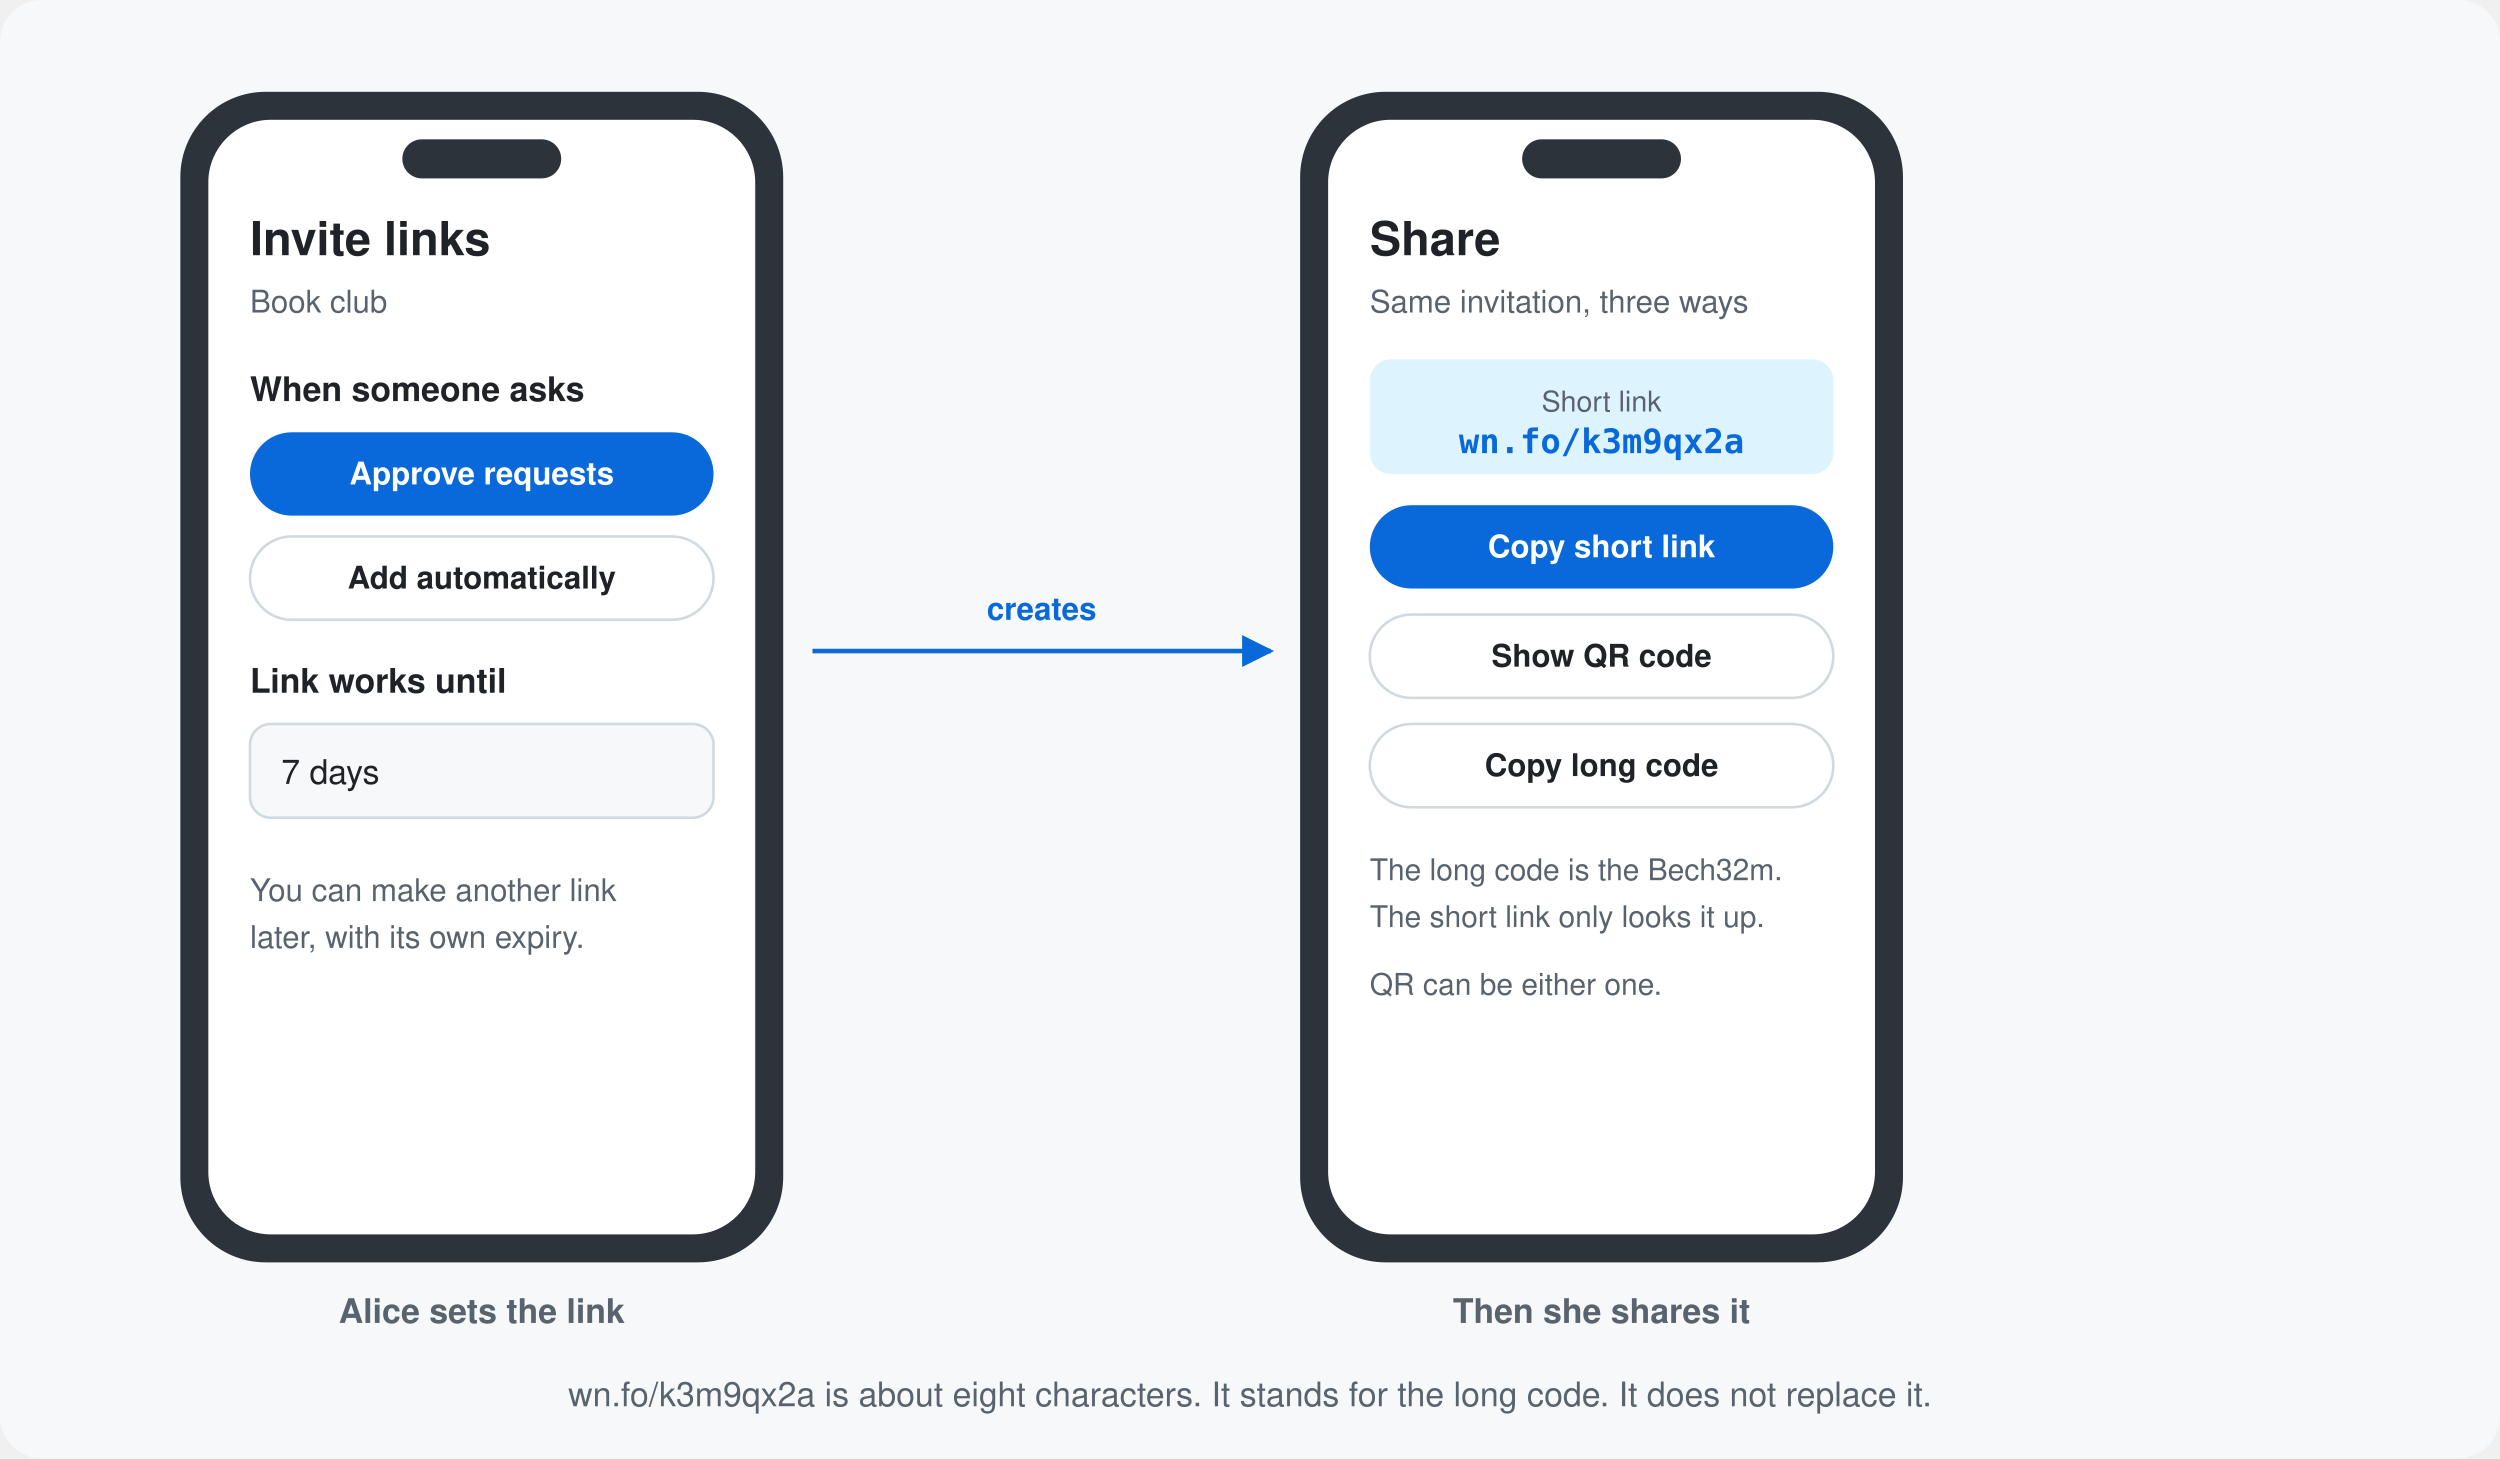
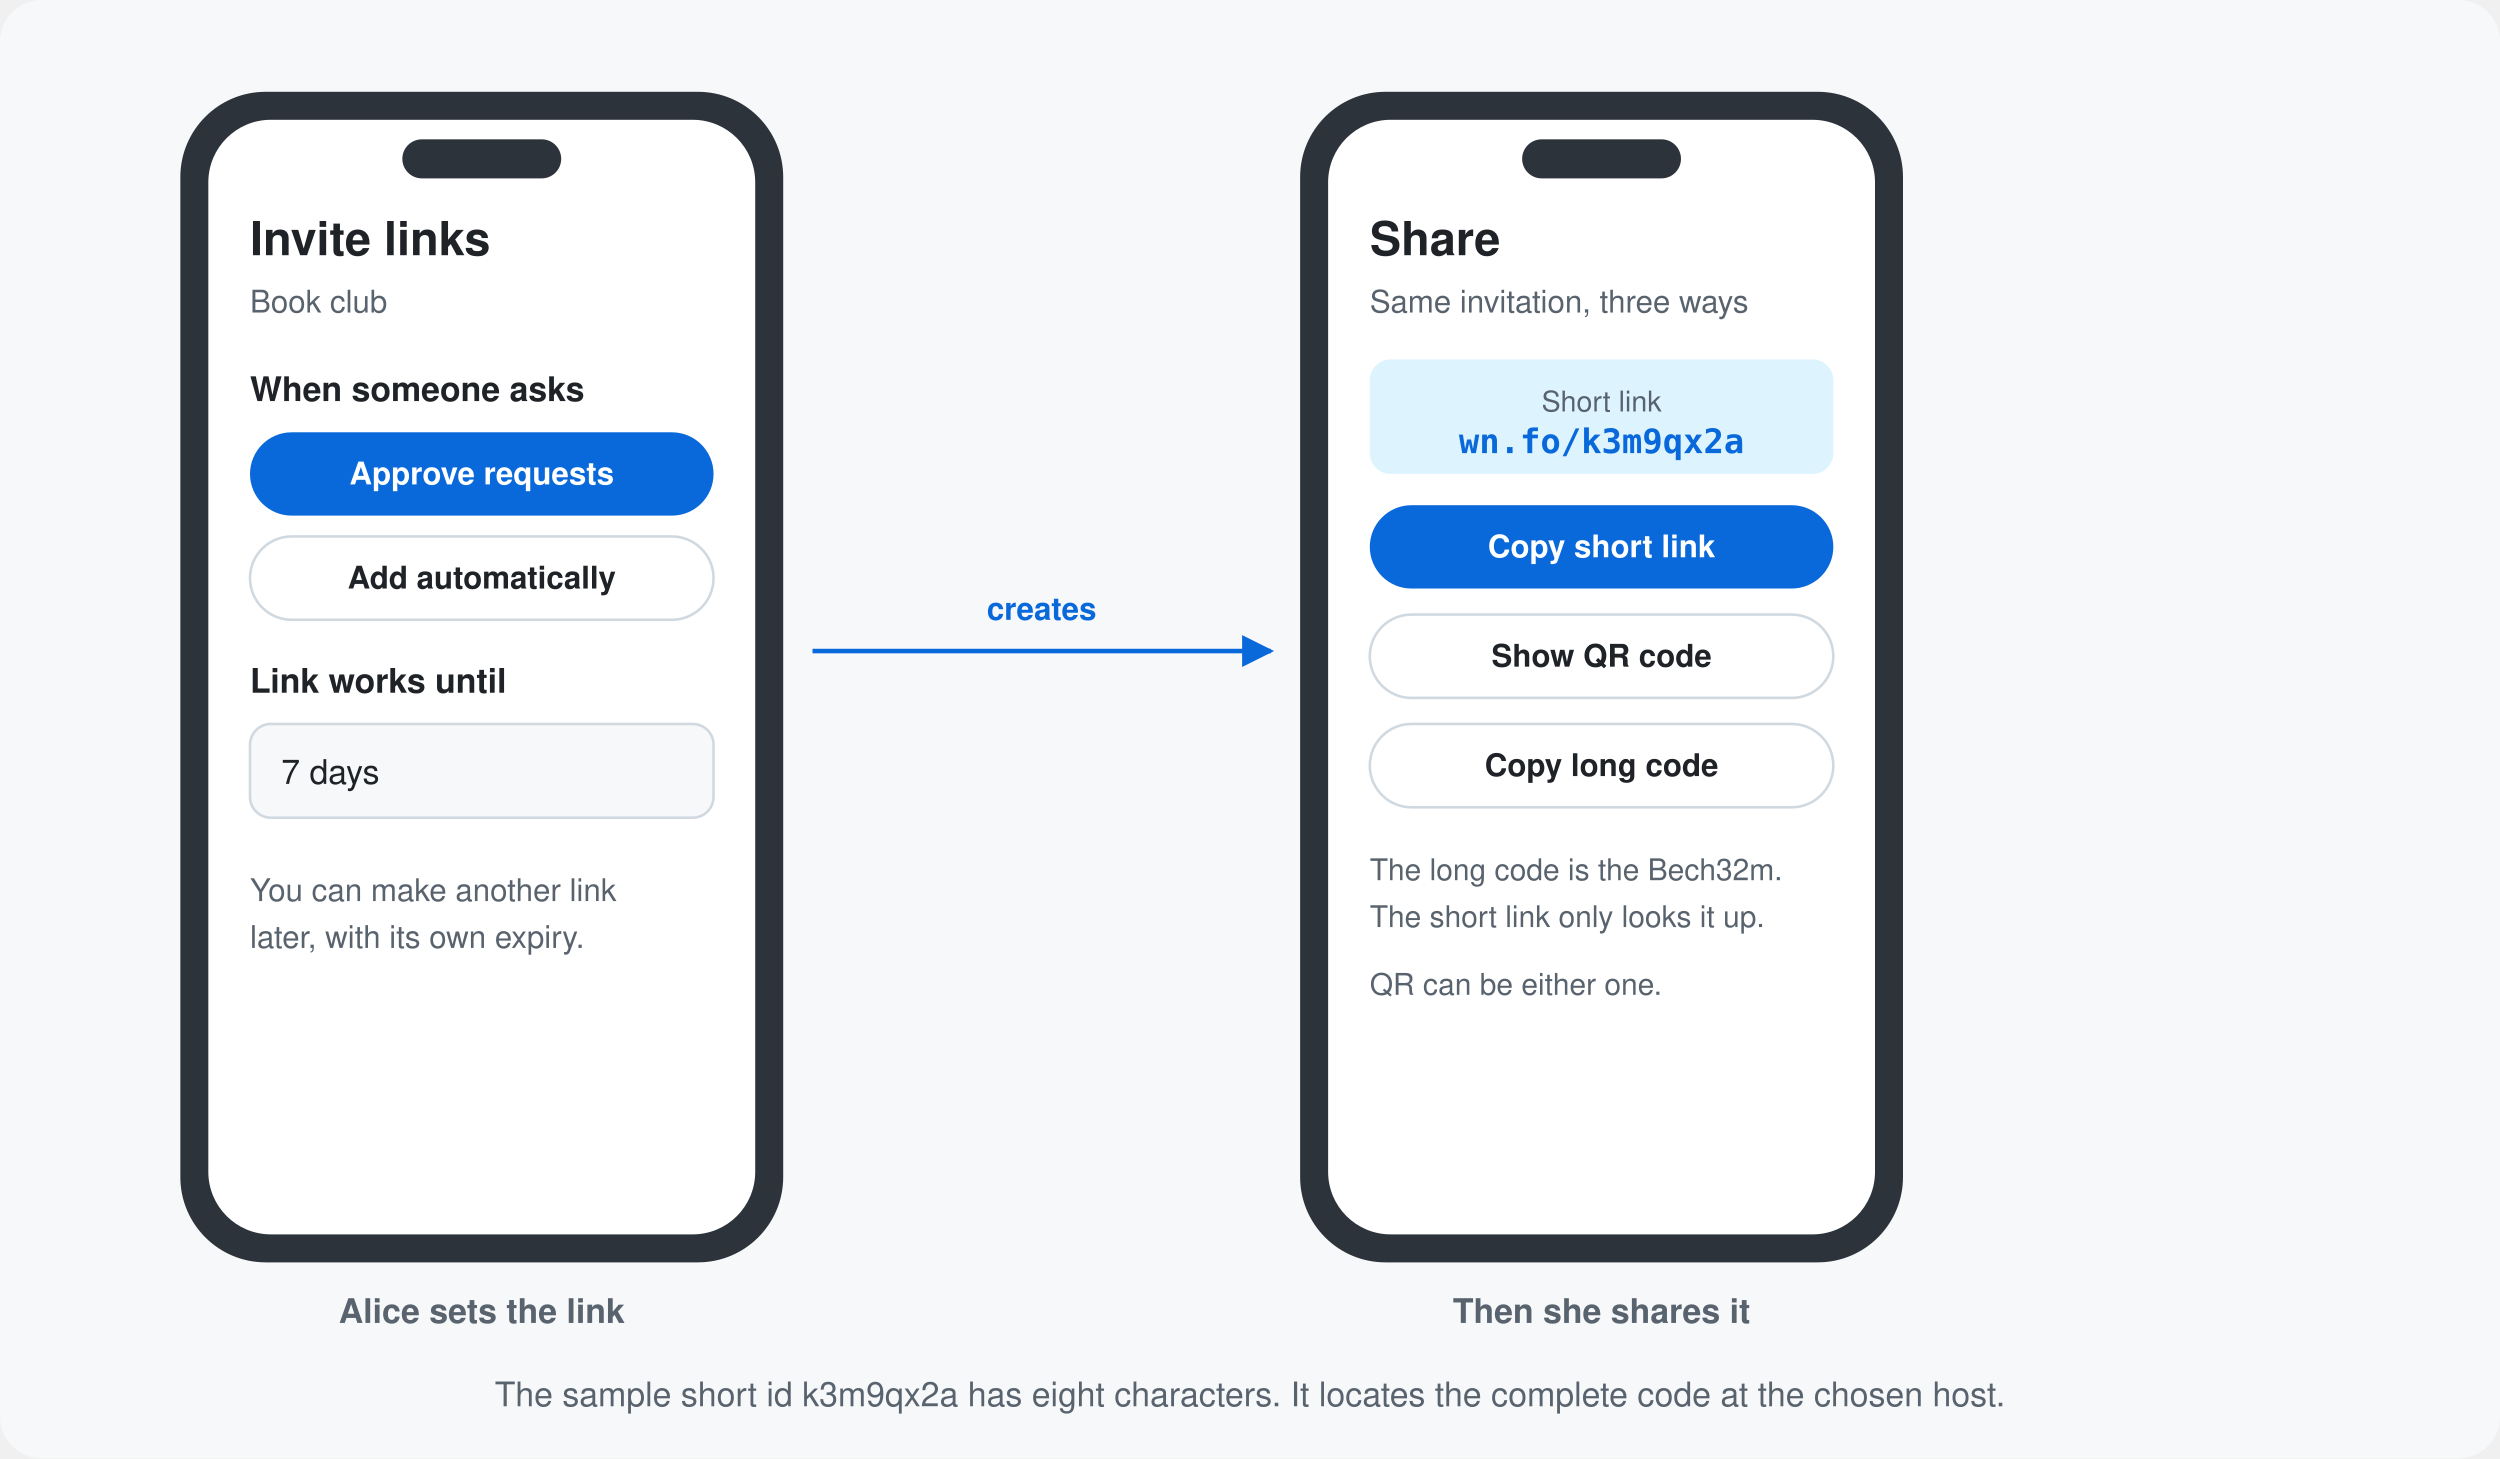
<svg xmlns="http://www.w3.org/2000/svg" viewBox="0 0 960 560" width="960" height="560" role="img" aria-labelledby="title desc">
  <style>
text{font-family:-apple-system, BlinkMacSystemFont, 'Segoe UI', Helvetica, Arial, sans-serif} .mono{font-family:ui-monospace, SFMono-Regular, Menlo, Consolas, monospace}
.bg{fill:#f6f8fa}
.t{fill:#1f2328} .m{fill:#59636e} .a{fill:#0969da} .d{fill:#cf222e}
.g{fill:#1a7f37} .y{fill:#9a6700} .r{fill:#8250df} .f{fill:#afb8c1}
.frame{fill:#2d333b;stroke:#2d333b} .scr{fill:#ffffff}
.card{fill:#f6f8fa;stroke:#d1d9e0} .cardf{fill:#ffffff;stroke:#d1d9e0}
.ln{fill:none;stroke:#d1d9e0} .lnf{fill:#d1d9e0}
.btn{fill:#0969da} .btn2{fill:#ffffff;stroke:#d1d9e0} .btnd{fill:#ffffff;stroke:#cf222e}
.ta{fill:#ddf4ff} .td{fill:#ffebe9} .tg{fill:#dafbe1} .ty{fill:#fff8c5} .tr{fill:#fbefff}
.sa{stroke:#0969da} .sd{stroke:#cf222e} .sg{stroke:#1a7f37} .sy{stroke:#9a6700}
.sr{stroke:#8250df} .sm{stroke:#59636e} .sf{stroke:#afb8c1} .sl{stroke:#d1d9e0}
.arr{fill:none;stroke-width:1.75} .dash{stroke-dasharray:5 4}
.grp{fill:#ddf4ff;stroke:#0969da;stroke-dasharray:6 4;fill-opacity:.45}
.grpx{fill:none;stroke:#afb8c1;stroke-dasharray:6 4}
@media (prefers-color-scheme: dark){
.bg{fill:#151b23}
.t{fill:#e6edf3} .m{fill:#9198a1} .a{fill:#4493f8} .d{fill:#f85149}
.g{fill:#3fb950} .y{fill:#d29922} .r{fill:#ab7df8} .f{fill:#484f58}
.frame{fill:#2f3742;stroke:#4a535e} .scr{fill:#0d1117}
.card{fill:#151b23;stroke:#3d444d} .cardf{fill:#0d1117;stroke:#3d444d}
.ln{fill:none;stroke:#3d444d} .lnf{fill:#3d444d}
.btn{fill:#1f6feb} .btn2{fill:#0d1117;stroke:#3d444d} .btnd{fill:#0d1117;stroke:#f85149}
.ta{fill:#12294a} .td{fill:#3c1618} .tg{fill:#12261e} .ty{fill:#2e2610} .tr{fill:#2a1d45}
.sa{stroke:#4493f8} .sd{stroke:#f85149} .sg{stroke:#3fb950} .sy{stroke:#d29922}
.sr{stroke:#ab7df8} .sm{stroke:#9198a1} .sf{stroke:#484f58} .sl{stroke:#3d444d}
.arr{fill:none;stroke-width:1.75} .dash{stroke-dasharray:5 4}
.grp{fill:#12294a;stroke:#4493f8;stroke-dasharray:6 4;fill-opacity:.45}
.grpx{fill:none;stroke:#484f58;stroke-dasharray:6 4}
}
</style>
  <defs>
    <marker id="ha" viewBox="0 0 10 10" refX="9" refY="5" markerWidth="7" markerHeight="7" orient="auto-start-reverse">
      <path d="M0,0 L10,5 L0,10 z" class="a" />
    </marker>
    <marker id="hm" viewBox="0 0 10 10" refX="9" refY="5" markerWidth="7" markerHeight="7" orient="auto-start-reverse">
      <path d="M0,0 L10,5 L0,10 z" class="m" />
    </marker>
    <marker id="hd" viewBox="0 0 10 10" refX="9" refY="5" markerWidth="7" markerHeight="7" orient="auto-start-reverse">
      <path d="M0,0 L10,5 L0,10 z" class="d" />
    </marker>
    <marker id="hg" viewBox="0 0 10 10" refX="9" refY="5" markerWidth="7" markerHeight="7" orient="auto-start-reverse">
      <path d="M0,0 L10,5 L0,10 z" class="g" />
    </marker>
    <marker id="hy" viewBox="0 0 10 10" refX="9" refY="5" markerWidth="7" markerHeight="7" orient="auto-start-reverse">
      <path d="M0,0 L10,5 L0,10 z" class="y" />
    </marker>
  </defs>
  <rect class="bg" x="0" y="0" width="960" height="560" rx="16" />
  <g transform="translate(70,36)">
    <rect x="0" y="0" width="230" height="448" rx="32" class="frame" stroke-width="1.5" />
    <rect x="10" y="10" width="210" height="428" rx="24" class="scr" />
    <rect x="85" y="18" width="60" height="14" rx="7" class="frame" />
    <g transform="translate(10,10)">
      <text x="16" y="52" class="t" font-size="18" font-weight="700">Invite links</text>
      <text x="16" y="74" class="m" font-size="12">Book club</text>
      <text x="16" y="108" class="t" font-size="13" font-weight="700">When someone asks</text>
      <rect x="16" y="120" width="178" height="32" rx="16" class="btn" />
      <text x="105" y="140" font-size="12" font-weight="600" text-anchor="middle" fill="#ffffff">Approve requests</text>
      <rect x="16" y="160" width="178" height="32" rx="16" class="btn2" />
      <text x="105" y="180" class="t" font-size="12" font-weight="600" text-anchor="middle">Add automatically</text>
      <text x="16" y="220" class="t" font-size="13" font-weight="700">Link works until</text>
      <rect x="16" y="232" width="178" height="36" rx="8" class="card" />
      <text x="28" y="255" class="t" font-size="13">7 days</text>
      <text x="16" y="300" class="m" font-size="12">You can make another link</text>
      <text x="16" y="318" class="m" font-size="12">later, with its own expiry.</text>
    </g>
  </g>
  <text x="185" y="508" class="m" font-size="13" font-weight="600" text-anchor="middle">Alice sets the link</text>
  <g transform="translate(500,36)">
    <rect x="0" y="0" width="230" height="448" rx="32" class="frame" stroke-width="1.5" />
    <rect x="10" y="10" width="210" height="428" rx="24" class="scr" />
    <rect x="85" y="18" width="60" height="14" rx="7" class="frame" />
    <g transform="translate(10,10)">
      <text x="16" y="52" class="t" font-size="18" font-weight="700">Share</text>
      <text x="16" y="74" class="m" font-size="12">Same invitation, three ways</text>
      <rect x="16" y="92" width="178" height="44" rx="8" class="ta" />
      <text x="105" y="112" class="m" font-size="11" text-anchor="middle">Short link</text>
      <text x="105" y="128" class="a mono" font-size="13" font-weight="700" text-anchor="middle">wn.fo/k3m9qx2a</text>
      <rect x="16" y="148" width="178" height="32" rx="16" class="btn" />
      <text x="105" y="168" font-size="12" font-weight="600" text-anchor="middle" fill="#ffffff">Copy short link</text>
      <rect x="16" y="190" width="178" height="32" rx="16" class="btn2" />
      <text x="105" y="210" class="t" font-size="12" font-weight="600" text-anchor="middle">Show QR code</text>
      <rect x="16" y="232" width="178" height="32" rx="16" class="btn2" />
      <text x="105" y="252" class="t" font-size="12" font-weight="600" text-anchor="middle">Copy long code</text>
      <text x="16" y="292" class="m" font-size="11.5">The long code is the Bech32m.</text>
      <text x="16" y="310" class="m" font-size="11.5">The short link only looks it up.</text>
      <text x="16" y="336" class="m" font-size="11.5">QR can be either one.</text>
    </g>
  </g>
  <text x="615" y="508" class="m" font-size="13" font-weight="600" text-anchor="middle">Then she shares it</text>
  <path d="M312,250 H488" class="arr sa" marker-end="url(#ha)" />
  <text x="400" y="238" class="a" font-size="12" font-weight="600" text-anchor="middle">creates</text>
-   <text x="480" y="540" class="m" font-size="13" text-anchor="middle">wn.fo/k3m9qx2a is about eight characters. It stands for the long code. It does not replace it.</text>
+   <text x="480" y="540" class="m" font-size="13" text-anchor="middle">The sample short id k3m9qx2a has eight characters. It locates the complete code at the chosen host.</text>
</svg>
